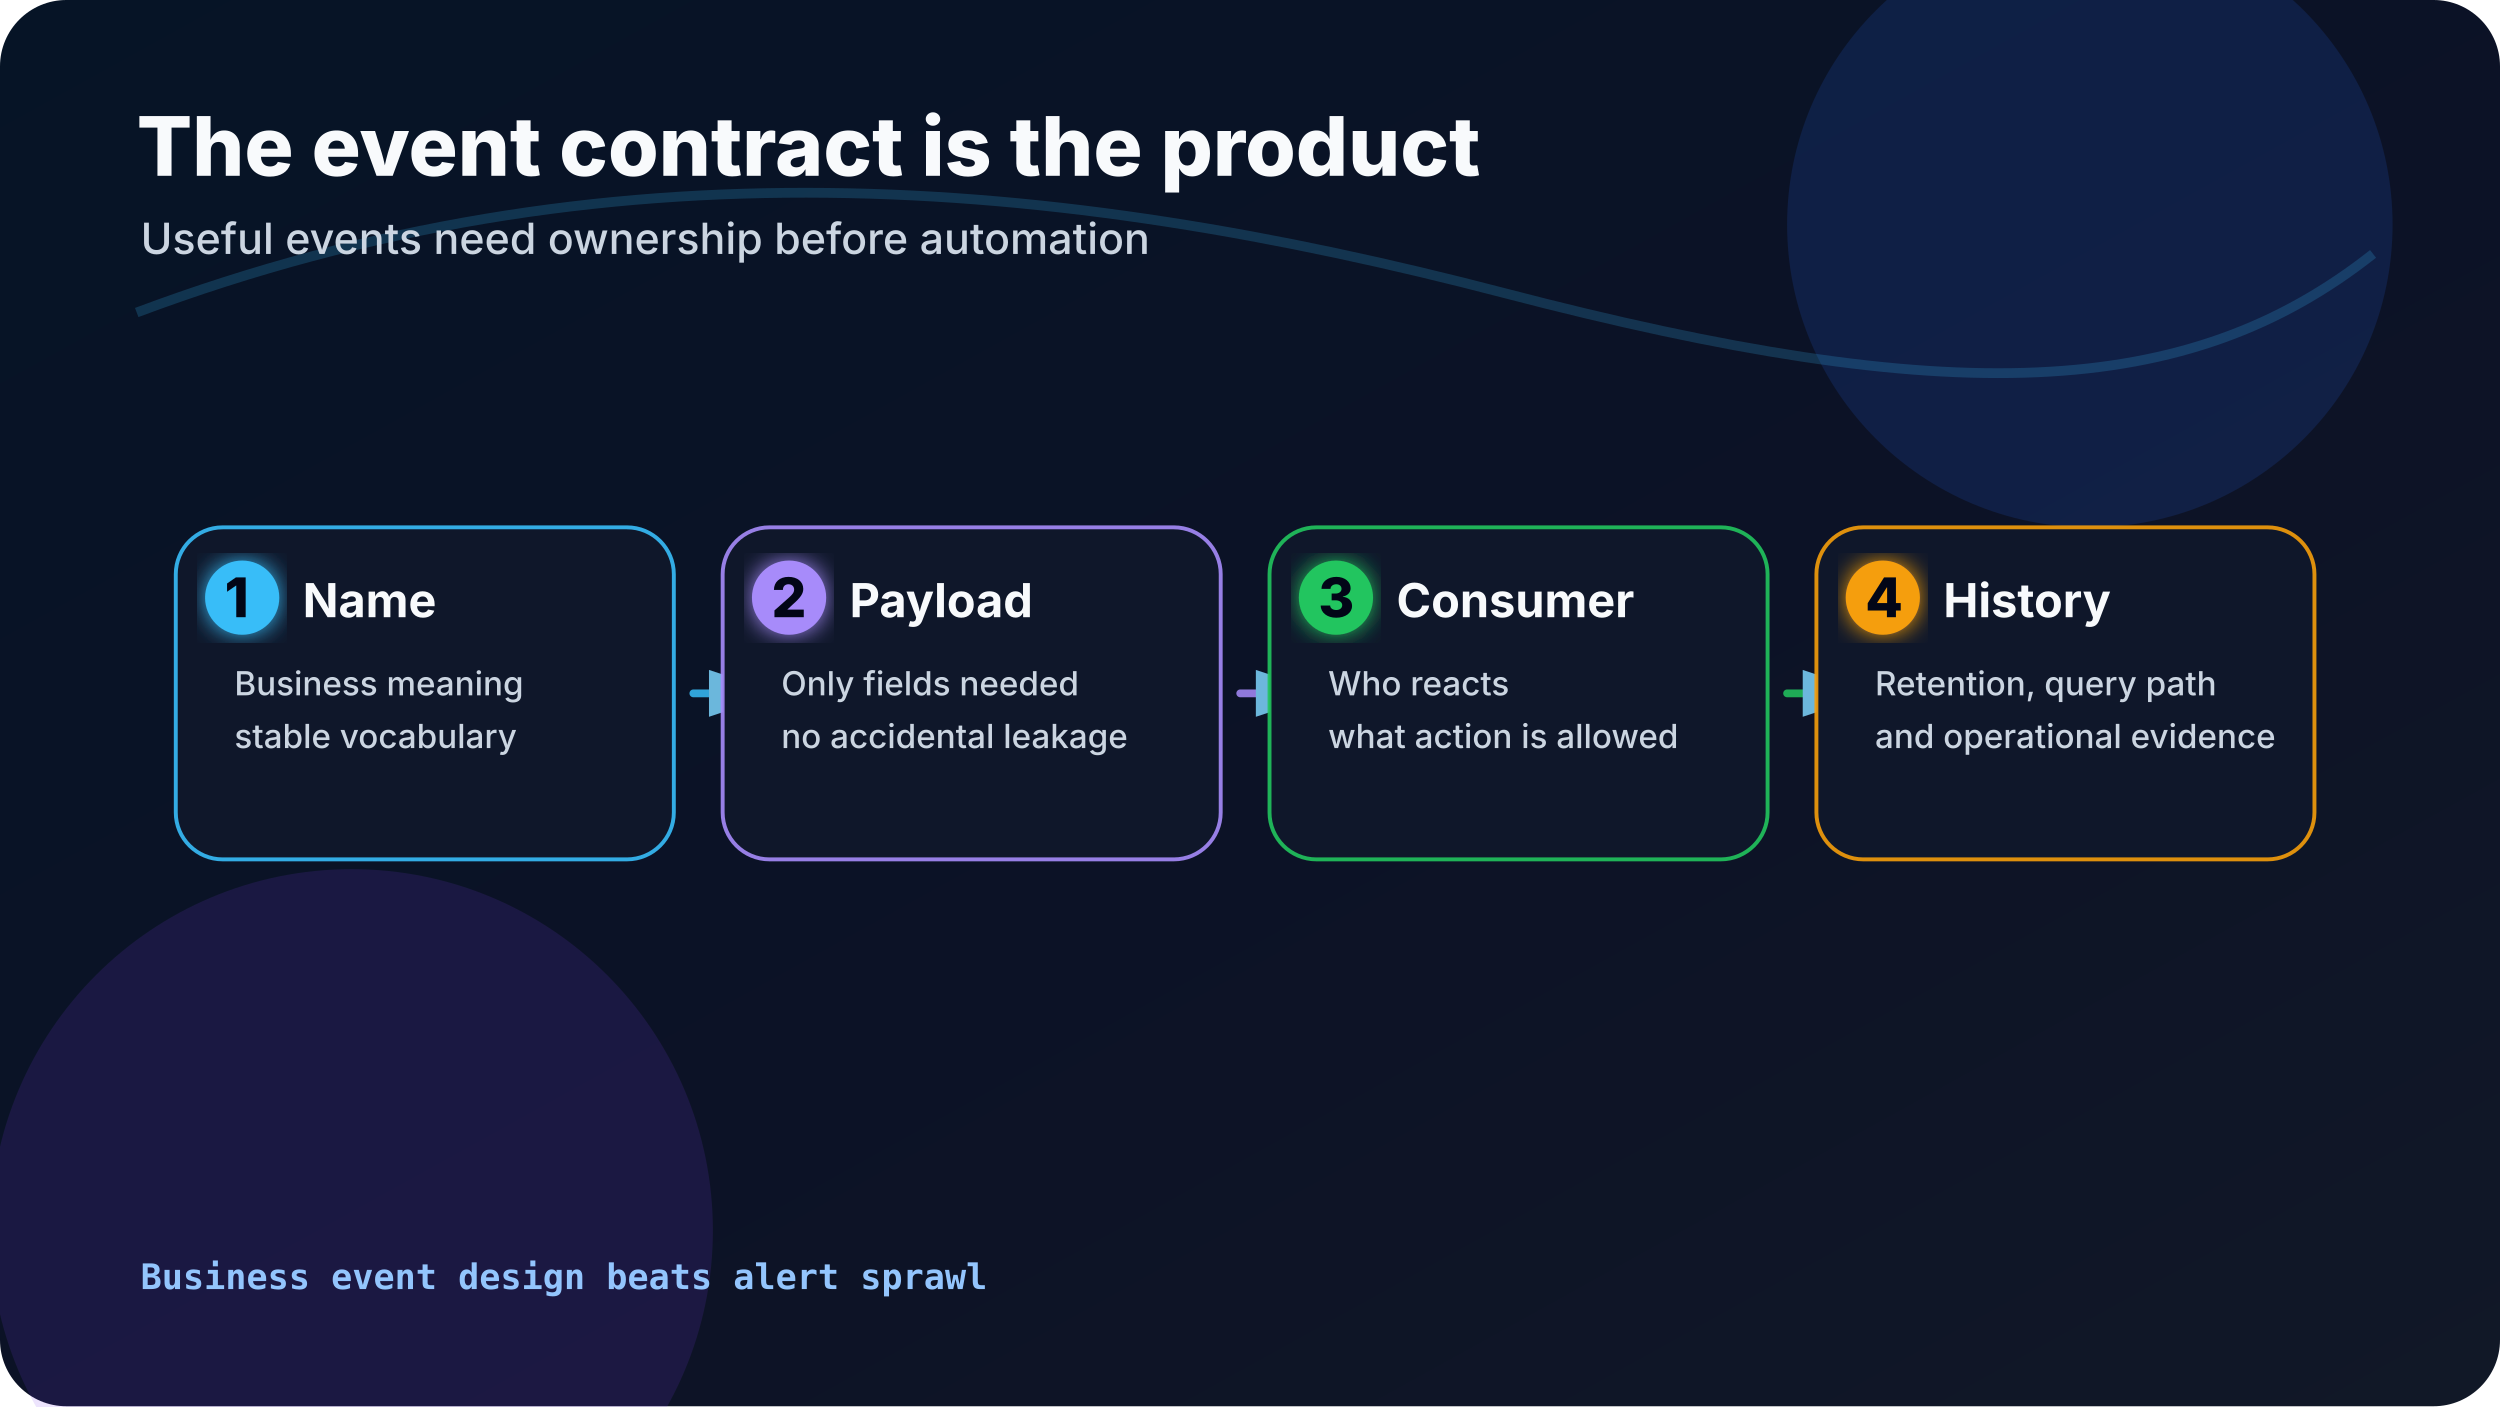
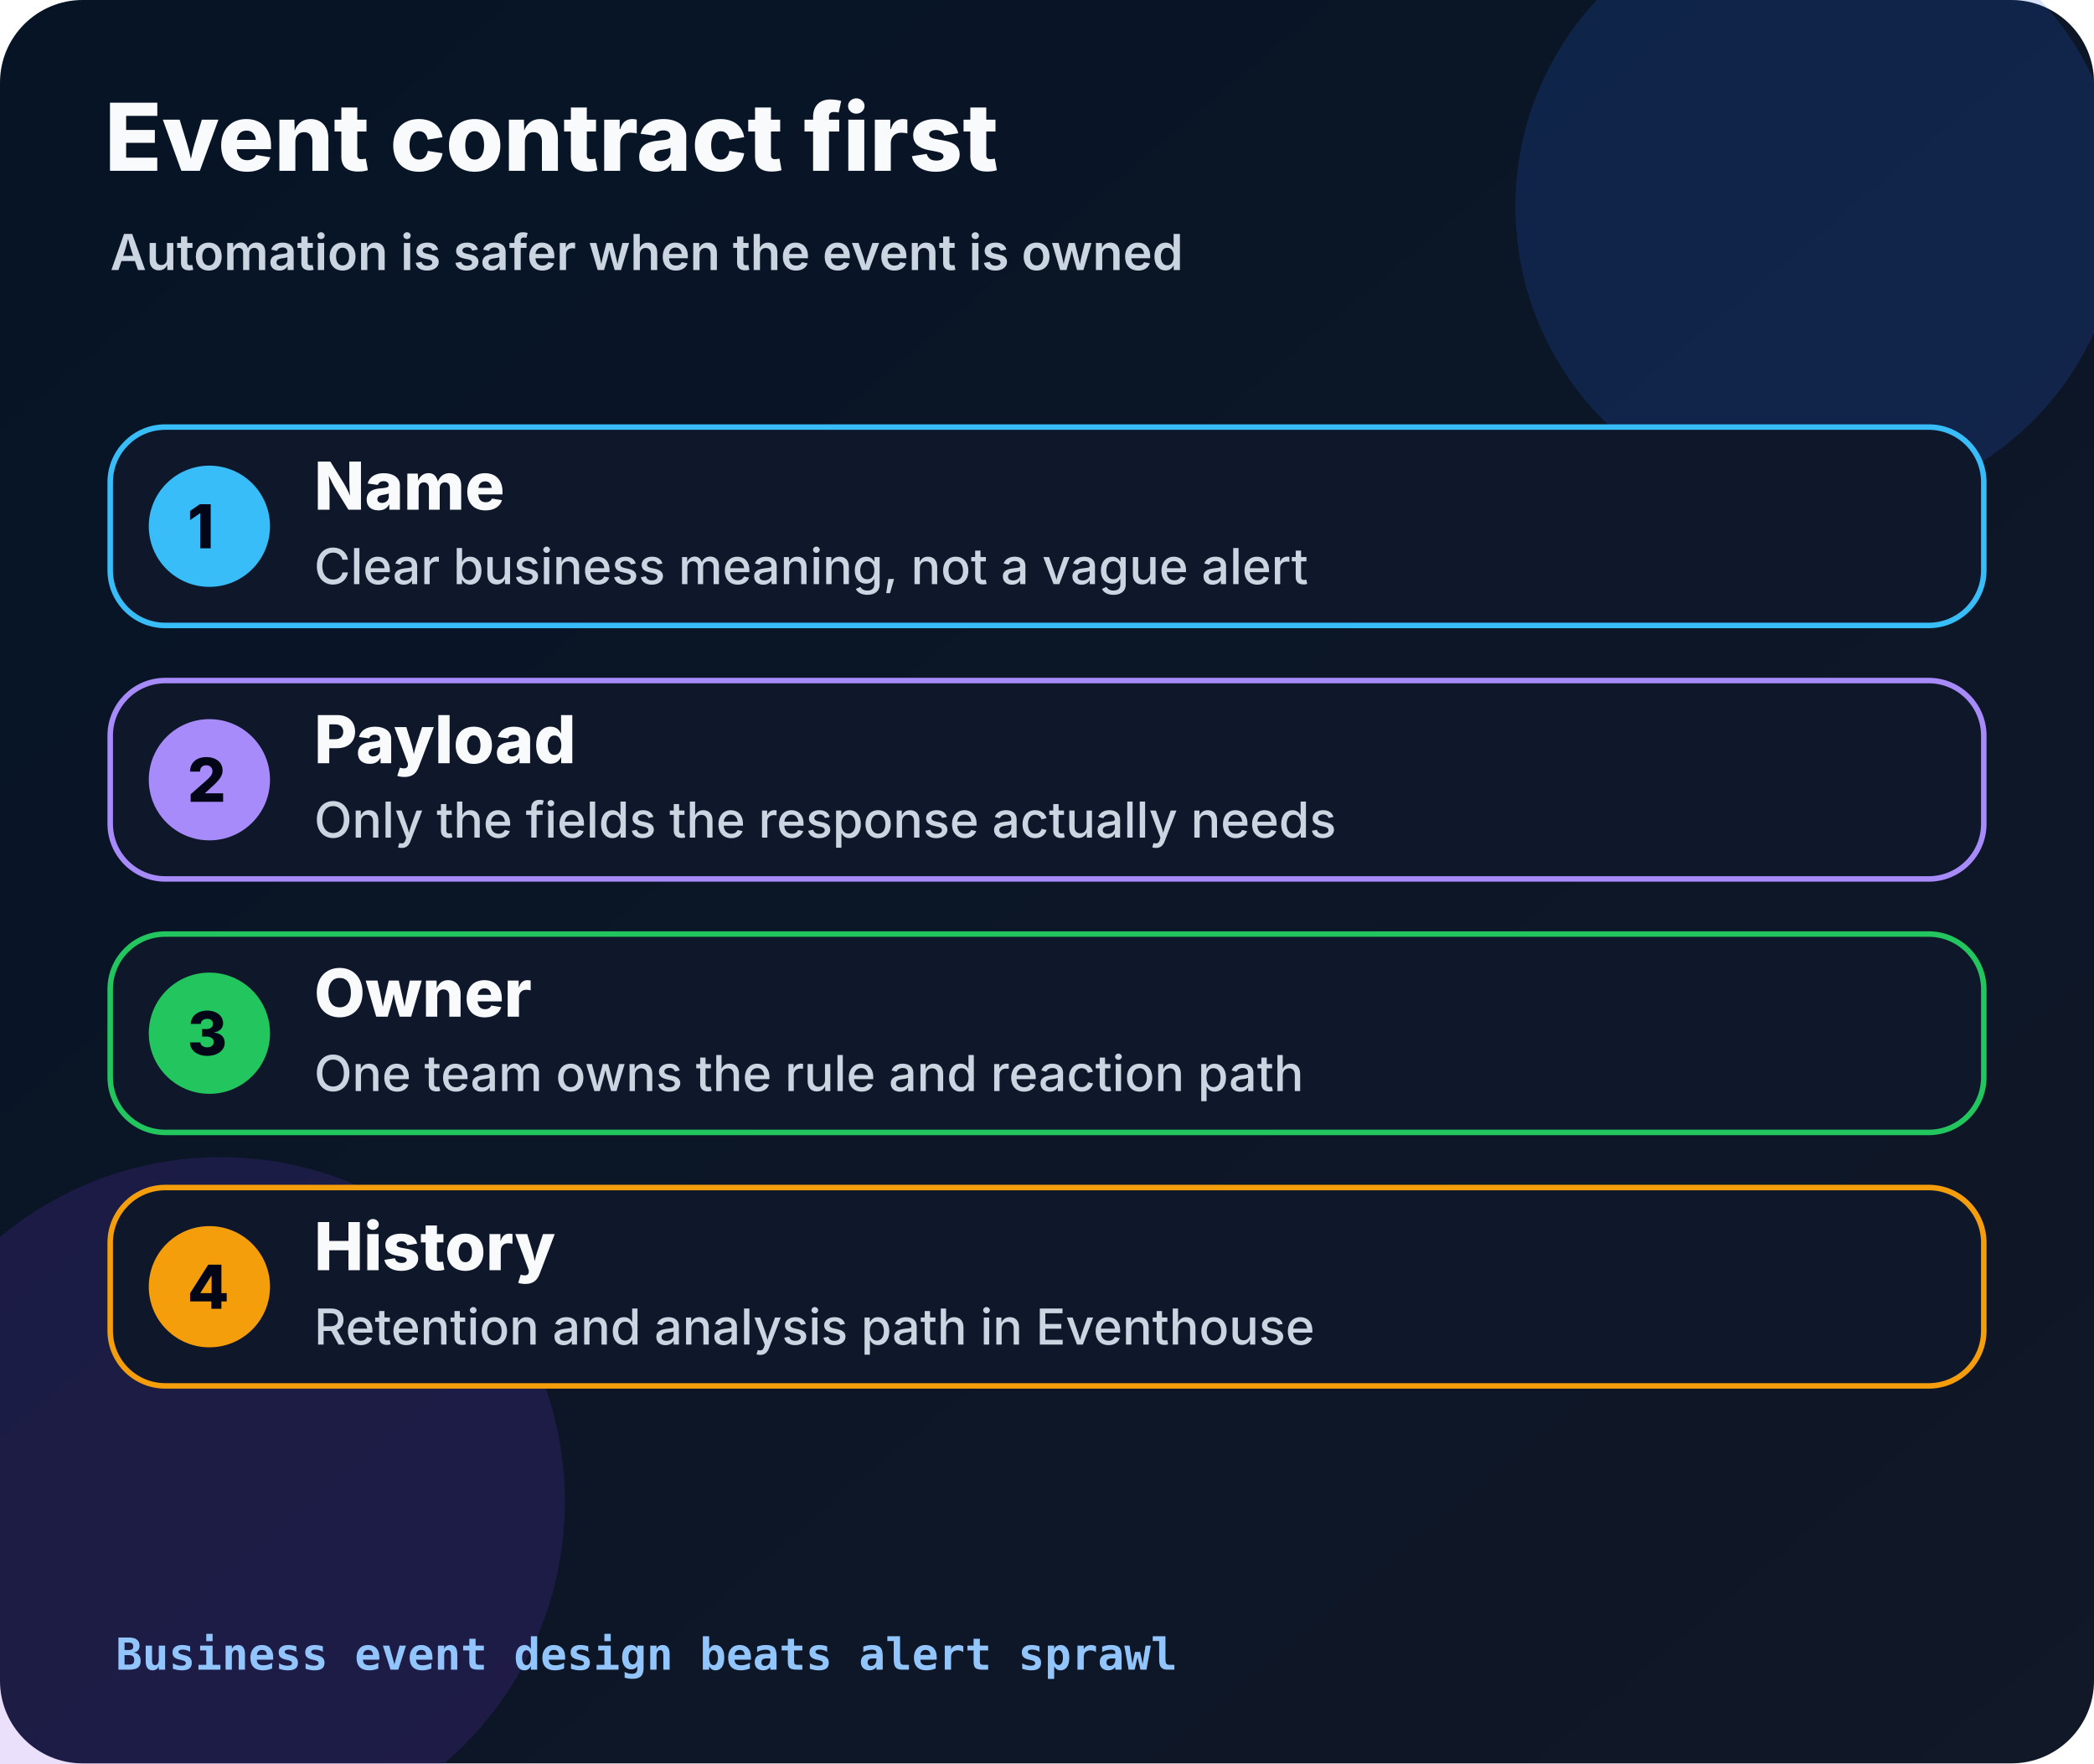
- <svg xmlns="http://www.w3.org/2000/svg" width="1280" height="720" viewBox="0 0 1280 720">
+ <svg xmlns="http://www.w3.org/2000/svg" width="760" height="640" viewBox="0 0 760 640">
  <defs>
    <linearGradient id="bg" x1="0" y1="0" x2="1" y2="1">
      <stop offset="0" stop-color="#061426" />
-       <stop offset="0.55" stop-color="#0c1226" />
      <stop offset="1" stop-color="#111827" />
    </linearGradient>
-     <filter id="glow">
-       <feGaussianBlur stdDeviation="6" result="coloredBlur" />
-       <feMerge>
-         <feMergeNode in="coloredBlur" />
-         <feMergeNode in="SourceGraphic" />
-       </feMerge>
-     </filter>
    <style>
-       .title{font-family:Inter,Arial,sans-serif;font-weight:800;font-size:42px;fill:#f8fafc}
-       .sub{font-family:Inter,Arial,sans-serif;font-weight:500;font-size:22px;fill:#cbd5e1}
-       .boxTitle{font-family:Inter,Arial,sans-serif;font-weight:750;font-size:24px;fill:#f8fafc}
-       .boxText{font-family:Inter,Arial,sans-serif;font-weight:500;font-size:17px;fill:#cbd5e1}
-       .footer{font-family:JetBrains Mono,monospace;font-weight:600;font-size:18px;fill:#93c5fd}
-       .num{font-family:Inter,Arial,sans-serif;font-weight:800;font-size:28px;fill:#020617}
+       .title{font-family:Inter,Arial,sans-serif;font-weight:800;font-size:34px;fill:#f8fafc}
+       .sub{font-family:Inter,Arial,sans-serif;font-weight:600;font-size:18px;fill:#cbd5e1}
+       .step{font-family:Inter,Arial,sans-serif;font-weight:800;font-size:24px;fill:#f8fafc}
+       .body{font-family:Inter,Arial,sans-serif;font-weight:550;font-size:18px;fill:#cbd5e1}
+       .num{font-family:Inter,Arial,sans-serif;font-weight:800;font-size:22px;fill:#020617}
+       .foot{font-family:JetBrains Mono,monospace;font-weight:650;font-size:16px;fill:#93c5fd}
    </style>
  </defs>
-   <rect width="1280" height="720" rx="34" fill="url(#bg)" />
-   <circle cx="1070" cy="115" r="155" fill="#2563eb" opacity="0.16" />
-   <circle cx="180" cy="630" r="185" fill="#7c3aed" opacity="0.14" />
-   <path d="M70 160 C310 70, 540 90, 770 150 S1120 205,1215 130" fill="none" stroke="#38bdf8" stroke-opacity="0.2" stroke-width="5" />
-   <text x="70" y="90" class="title">The event contract is the product</text>
-   <text x="72" y="130" class="sub">Useful events need ownership before automation</text>
-   <defs>
-     <marker id="arrow" markerWidth="10" markerHeight="10" refX="8" refY="3" orient="auto">
-       <path d="M0,0 L0,6 L9,3 z" fill="#7dd3fc" />
-     </marker>
-   </defs>
-   <rect x="90" y="270" width="255" height="170" rx="24" fill="#0f172a" stroke="#38bdf8" stroke-opacity="0.9" stroke-width="2" />
-   <circle cx="124" cy="306" r="19" fill="#38bdf8" filter="url(#glow)" />
-   <text x="115" y="316" class="num">1</text>
-   <text x="155" y="316" class="boxTitle">Name</text>
-   <text x="120" y="356" class="boxText">Business meaning</text>
-   <text x="120" y="383" class="boxText">stable vocabulary</text>
-   <path d="M355 355 H395" stroke="#38bdf8" stroke-width="4" stroke-linecap="round" marker-end="url(#arrow)" opacity="0.85" />
-   <rect x="370" y="270" width="255" height="170" rx="24" fill="#0f172a" stroke="#a78bfa" stroke-opacity="0.9" stroke-width="2" />
-   <circle cx="404" cy="306" r="19" fill="#a78bfa" filter="url(#glow)" />
-   <text x="395" y="316" class="num">2</text>
-   <text x="435" y="316" class="boxTitle">Payload</text>
-   <text x="400" y="356" class="boxText">Only fields needed</text>
-   <text x="400" y="383" class="boxText">no accidental leakage</text>
-   <path d="M635 355 H675" stroke="#a78bfa" stroke-width="4" stroke-linecap="round" marker-end="url(#arrow)" opacity="0.85" />
-   <rect x="650" y="270" width="255" height="170" rx="24" fill="#0f172a" stroke="#22c55e" stroke-opacity="0.9" stroke-width="2" />
-   <circle cx="684" cy="306" r="19" fill="#22c55e" filter="url(#glow)" />
-   <text x="675" y="316" class="num">3</text>
-   <text x="715" y="316" class="boxTitle">Consumer</text>
-   <text x="680" y="356" class="boxText">Who reacts</text>
-   <text x="680" y="383" class="boxText">what action is allowed</text>
-   <path d="M915 355 H955" stroke="#22c55e" stroke-width="4" stroke-linecap="round" marker-end="url(#arrow)" opacity="0.85" />
-   <rect x="930" y="270" width="255" height="170" rx="24" fill="#0f172a" stroke="#f59e0b" stroke-opacity="0.9" stroke-width="2" />
-   <circle cx="964" cy="306" r="19" fill="#f59e0b" filter="url(#glow)" />
-   <text x="955" y="316" class="num">4</text>
-   <text x="995" y="316" class="boxTitle">History</text>
-   <text x="960" y="356" class="boxText">Retention, query path</text>
-   <text x="960" y="383" class="boxText">and operational evidence</text>
-   <text x="72" y="660" class="footer">Business event design beats alert sprawl</text>
+   <rect width="760" height="640" rx="30" fill="url(#bg)" />
+   <circle cx="660" cy="75" r="110" fill="#2563eb" opacity="0.18" />
+   <circle cx="80" cy="545" r="125" fill="#7c3aed" opacity="0.16" />
+   <text x="38" y="62" class="title">Event contract first</text>
+   <text x="40" y="98" class="sub">Automation is safer when the event is owned</text>
+   <rect x="40" y="155" width="680" height="72" rx="20" fill="#0f172a" stroke="#38bdf8" stroke-width="2" />
+   <circle cx="76" cy="191" r="22" fill="#38bdf8" />
+   <text x="68" y="199" class="num">1</text>
+   <text x="114" y="185" class="step">Name</text>
+   <text x="114" y="212" class="body">Clear business meaning, not a vague alert</text>
+   <rect x="40" y="247" width="680" height="72" rx="20" fill="#0f172a" stroke="#a78bfa" stroke-width="2" />
+   <circle cx="76" cy="283" r="22" fill="#a78bfa" />
+   <text x="68" y="291" class="num">2</text>
+   <text x="114" y="277" class="step">Payload</text>
+   <text x="114" y="304" class="body">Only the fields the response actually needs</text>
+   <rect x="40" y="339" width="680" height="72" rx="20" fill="#0f172a" stroke="#22c55e" stroke-width="2" />
+   <circle cx="76" cy="375" r="22" fill="#22c55e" />
+   <text x="68" y="383" class="num">3</text>
+   <text x="114" y="369" class="step">Owner</text>
+   <text x="114" y="396" class="body">One team owns the rule and reaction path</text>
+   <rect x="40" y="431" width="680" height="72" rx="20" fill="#0f172a" stroke="#f59e0b" stroke-width="2" />
+   <circle cx="76" cy="467" r="22" fill="#f59e0b" />
+   <text x="68" y="475" class="num">4</text>
+   <text x="114" y="461" class="step">History</text>
+   <text x="114" y="488" class="body">Retention and analysis path in Eventhouse</text>
+   <text x="42" y="606" class="foot">Business event design beats alert sprawl</text>
</svg>
